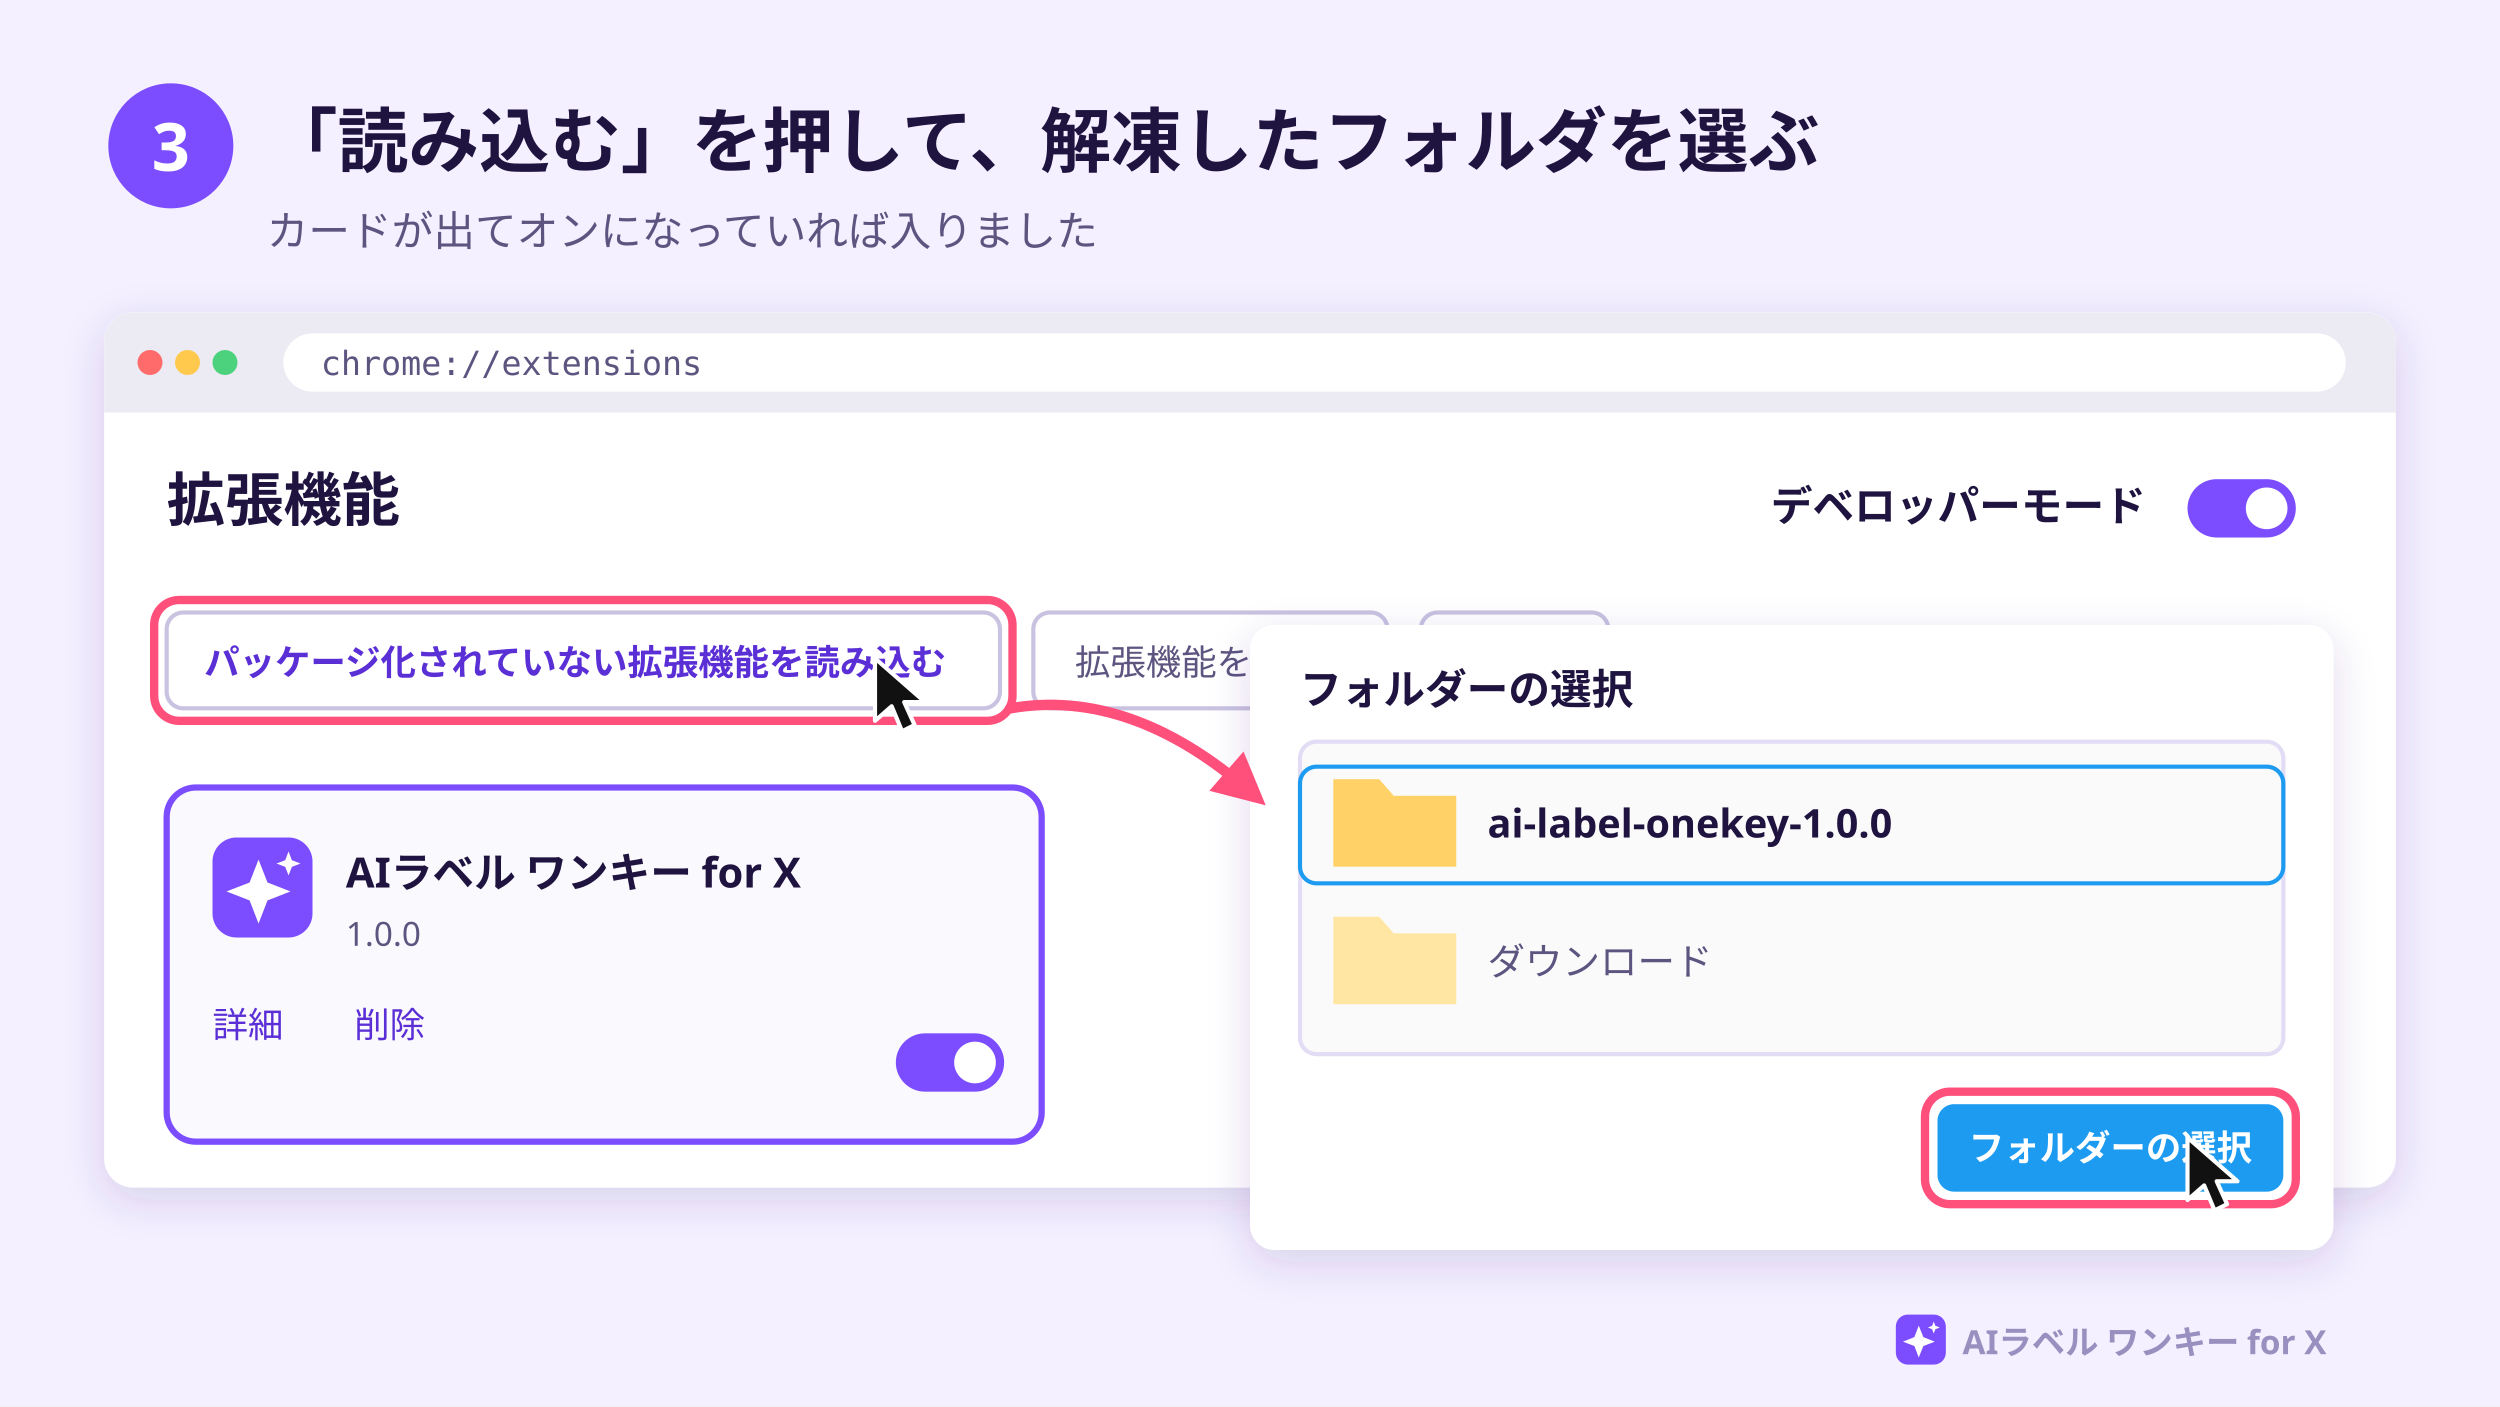
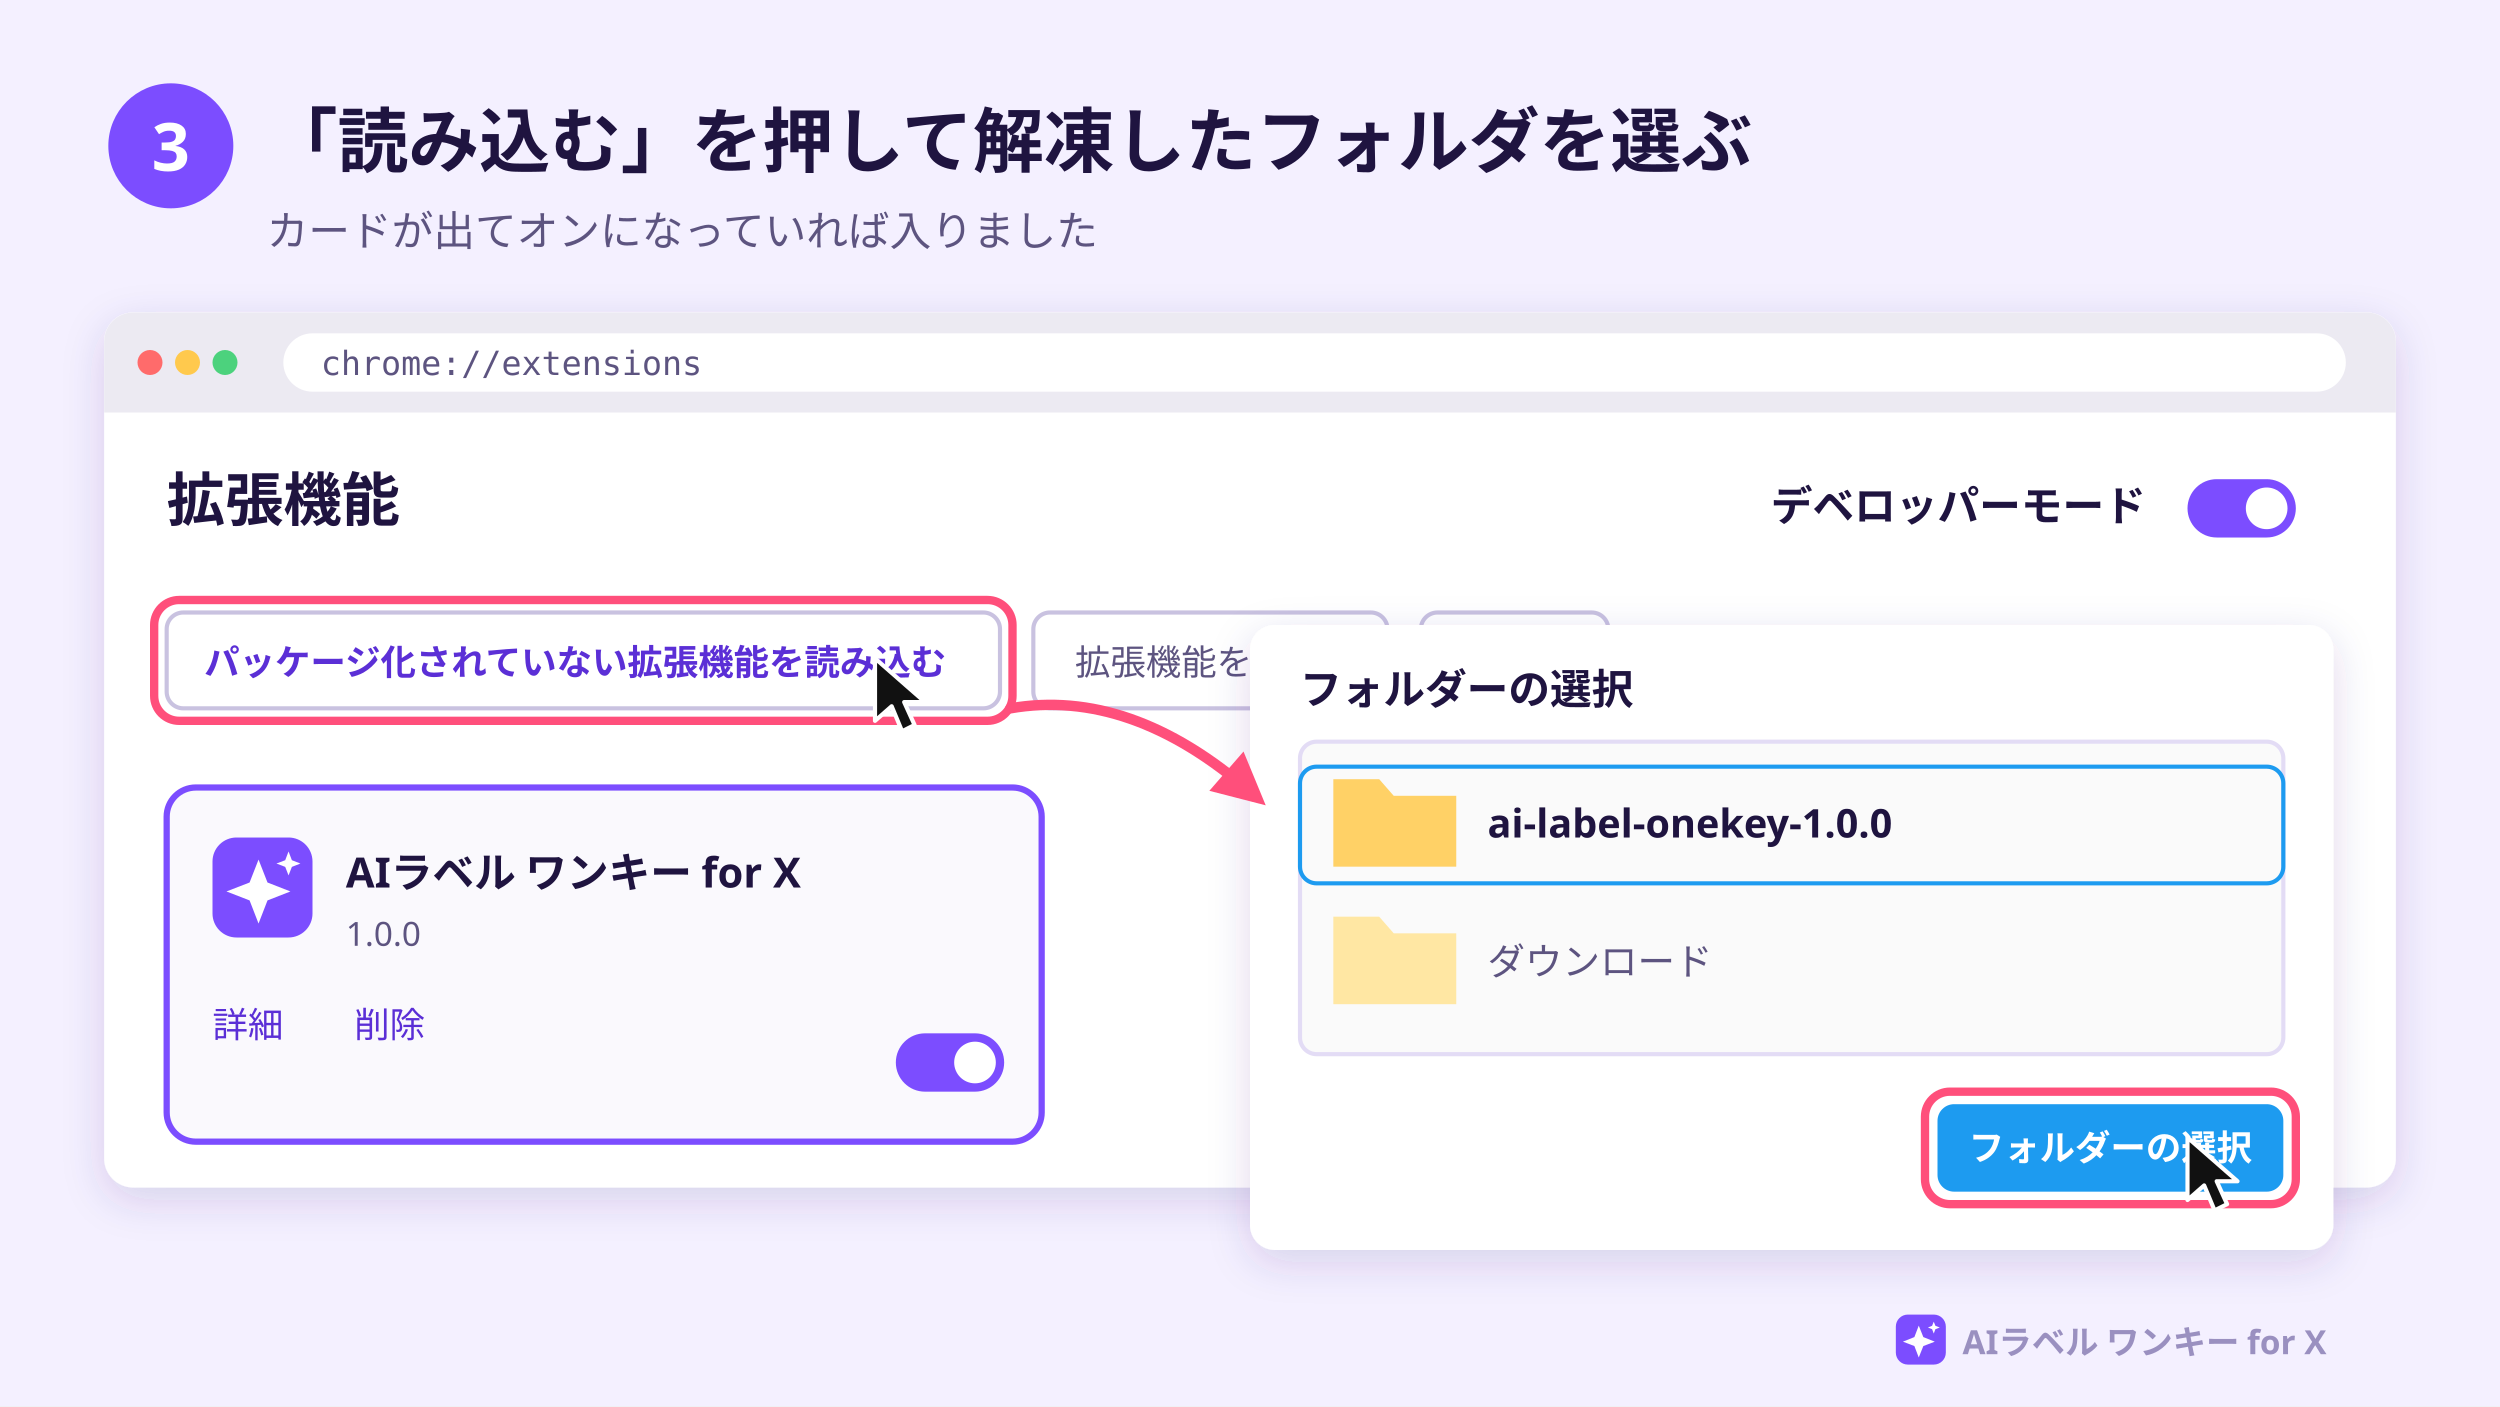
<svg xmlns="http://www.w3.org/2000/svg" width="1200" height="675" viewBox="0 0 1200 675">
  <defs>
    <filter id="sh" x="-10%" y="-10%" width="120%" height="130%">
      <feDropShadow dx="0" dy="6" stdDeviation="10" flood-color="#3b2a80" flood-opacity="0.16" />
    </filter>
    <marker id="ah" viewBox="0 0 10 10" refX="6" refY="5" markerWidth="5" markerHeight="5" orient="auto-start-reverse">
      <path d="M0,0 L10,5 L0,10 Z" fill="#ff4f7b" />
    </marker>
  </defs>
  <rect width="1200" height="675" fill="#f4f0ff" />
  <circle cx="82" cy="70" r="30" fill="#7c4dff" />
  <text x="82" y="82" font-family="'BIZ UDPGothic','Yu Gothic UI','Meiryo',sans-serif" font-size="32" fill="#fff" font-weight="700" text-anchor="middle">3</text>
-   <text x="128" y="80" font-family="'BIZ UDPGothic','Yu Gothic UI','Meiryo',sans-serif" font-size="34" fill="#1f1440" font-weight="700" text-anchor="start">「読み込む」を押して、解凍したフォルダを選ぶ</text>
+   <text x="128" y="80" font-family="'BIZ UDPGothic','Yu Gothic UI','Meiryo',sans-serif" font-size="34" fill="#1f1440" font-weight="700" text-anchor="start">「読み込む」を押して解凍したフォルダを選ぶ</text>
  <text x="128" y="118" font-family="'BIZ UDPGothic','Yu Gothic UI','Meiryo',sans-serif" font-size="20" fill="#5d5480" font-weight="400" text-anchor="start">カードが出てオンになっていれば入りました</text>
  <g filter="url(#sh)">
    <rect x="50" y="150" width="1100" height="420" rx="14" fill="#ffffff" />
  </g>
  <path d="M50,164 a14,14 0 0 1 14,-14 h1072 a14,14 0 0 1 14,14 v34 h-1100 Z" fill="#eceaf2" />
  <circle cx="72" cy="174" r="6" fill="#ff6b6b" />
  <circle cx="90" cy="174" r="6" fill="#ffc94d" />
  <circle cx="108" cy="174" r="6" fill="#4cd27d" />
  <rect x="136" y="160" width="990" height="28" rx="14" fill="#fff" />
  <text x="154" y="180" font-family="'Cascadia Mono','Consolas',monospace" font-size="16" fill="#5d5480" font-weight="400" text-anchor="start">chrome://extensions</text>
  <g transform="translate(50,198)">
    <text x="30" y="52" font-family="'BIZ UDPGothic','Yu Gothic UI','Meiryo',sans-serif" font-size="28" fill="#1f1440" font-weight="700" text-anchor="start">拡張機能</text>
    <text x="800" y="52" font-family="'BIZ UDPGothic','Yu Gothic UI','Meiryo',sans-serif" font-size="20" fill="#1f1440" font-weight="700" text-anchor="start">デベロッパーモード</text>
    <rect x="1000" y="32" width="52" height="28" rx="14" fill="#7c4dff" />
    <circle cx="1038" cy="46" r="10" fill="#fff" />
    <rect x="30" y="96" width="400" height="46" rx="8" fill="#fff" stroke="#c9c2e0" stroke-width="2" />
    <text x="48" y="126" font-family="'BIZ UDPGothic','Yu Gothic UI','Meiryo',sans-serif" font-size="17" fill="#5b2fd6" font-weight="700" text-anchor="start">パッケージ化されていない拡張機能を読み込む</text>
    <rect x="446" y="96" width="170" height="46" rx="8" fill="#fff" stroke="#c9c2e0" stroke-width="2" />
    <text x="466" y="126" font-family="'BIZ UDPGothic','Yu Gothic UI','Meiryo',sans-serif" font-size="17" fill="#5d5480" font-weight="400" text-anchor="start">拡張機能をパック</text>
    <rect x="632" y="96" width="90" height="46" rx="8" fill="#fff" stroke="#c9c2e0" stroke-width="2" />
    <text x="654" y="126" font-family="'BIZ UDPGothic','Yu Gothic UI','Meiryo',sans-serif" font-size="17" fill="#5d5480" font-weight="400" text-anchor="start">更新</text>
    <rect x="30" y="180" width="420" height="170" rx="14" fill="#faf9fd" stroke="#7c4dff" stroke-width="3" />
    <rect x="52" y="204" width="48" height="48" rx="11.52" fill="#7c4dff" />
    <polygon points="74.1,214.6 78.4,225.6 89.4,229.9 78.4,234.2 74.1,245.3 69.8,234.2 58.7,229.9 69.8,225.6" fill="#fff" />
    <polygon points="88.5,210.7 90.1,214.9 94.2,216.5 90.1,218.1 88.5,222.2 86.9,218.1 82.7,216.5 86.9,214.9" fill="#fff" />
    <text x="116" y="228" font-family="'BIZ UDPGothic','Yu Gothic UI','Meiryo',sans-serif" font-size="20" fill="#1f1440" font-weight="700" text-anchor="start">AIラベル ワンキー for X</text>
    <text x="116" y="256" font-family="'BIZ UDPGothic','Yu Gothic UI','Meiryo',sans-serif" font-size="16" fill="#5d5480" font-weight="400" text-anchor="start">1.0.0</text>
    <text x="52" y="300" font-family="'BIZ UDPGothic','Yu Gothic UI','Meiryo',sans-serif" font-size="17" fill="#5b2fd6" font-weight="400" text-anchor="start">詳細　　削除</text>
    <rect x="380" y="298" width="52" height="28" rx="14" fill="#7c4dff" />
    <circle cx="418" cy="312" r="10" fill="#fff" />
  </g>
  <rect x="74" y="288" width="412" height="58" rx="12" fill="none" stroke="#ff4f7b" stroke-width="4" />
  <g transform="translate(420,316) scale(1.0)">
    <path d="M0,0 L0,30 L8,23 L13,35 L19,32 L14,21 L24,21 Z" fill="#111" stroke="#fff" stroke-width="2" stroke-linejoin="round" />
  </g>
  <g filter="url(#sh)">
    <rect x="600" y="300" width="520" height="300" rx="12" fill="#ffffff" />
  </g>
  <text x="624" y="338" font-family="'BIZ UDPGothic','Yu Gothic UI','Meiryo',sans-serif" font-size="20" fill="#1f1440" font-weight="700" text-anchor="start">フォルダーの選択</text>
  <rect x="624" y="356" width="472" height="150" rx="8" fill="#fafafa" stroke="#e3dcf5" stroke-width="2" />
  <path d="M640,374 h22 l7,8 h30 v34 h-59 Z" fill="#ffd166" />
  <text x="714" y="402" font-family="'BIZ UDPGothic','Yu Gothic UI','Meiryo',sans-serif" font-size="19" fill="#1f1440" font-weight="700" text-anchor="start">ai-label-onekey-1.0.0</text>
  <path d="M640,440 h22 l7,8 h30 v34 h-59 Z" fill="#ffe7a3" />
  <text x="714" y="468" font-family="'BIZ UDPGothic','Yu Gothic UI','Meiryo',sans-serif" font-size="18" fill="#5d5480" font-weight="400" text-anchor="start">ダウンロード</text>
  <rect x="624" y="368" width="472" height="56" rx="8" fill="none" stroke="#1d9bf0" stroke-width="2" />
  <rect x="930" y="530" width="166" height="42" rx="8" fill="#1d9bf0" />
  <text x="1013" y="557" font-family="'BIZ UDPGothic','Yu Gothic UI','Meiryo',sans-serif" font-size="17" fill="#fff" font-weight="700" text-anchor="middle">フォルダーの選択</text>
  <rect x="924" y="524" width="178" height="54" rx="12" fill="none" stroke="#ff4f7b" stroke-width="4" />
  <g transform="translate(1050,546) scale(1.0)">
    <path d="M0,0 L0,30 L8,23 L13,35 L19,32 L14,21 L24,21 Z" fill="#111" stroke="#fff" stroke-width="2" stroke-linejoin="round" />
  </g>
  <path d="M485,340 Q542.5,330.0 600,380" fill="none" stroke="#ff4f7b" stroke-width="5" stroke-linecap="round" marker-end="url(#ah)" />
  <rect x="910" y="631" width="24" height="24" rx="5.76" fill="#7c4dff" />
  <polygon points="921.0,636.3 923.2,641.8 928.7,644.0 923.2,646.1 921.0,651.6 918.9,646.1 913.4,644.0 918.9,641.8" fill="#fff" />
  <polygon points="928.2,634.4 929.0,636.4 931.1,637.2 929.0,638.0 928.2,640.1 927.4,638.0 925.4,637.2 927.4,636.4" fill="#fff" />
  <text x="942" y="650" font-family="'BIZ UDPGothic','Yu Gothic UI','Meiryo',sans-serif" font-size="16" fill="#9a90c0" font-weight="700" text-anchor="start">AIラベル ワンキー for X</text>
</svg>
